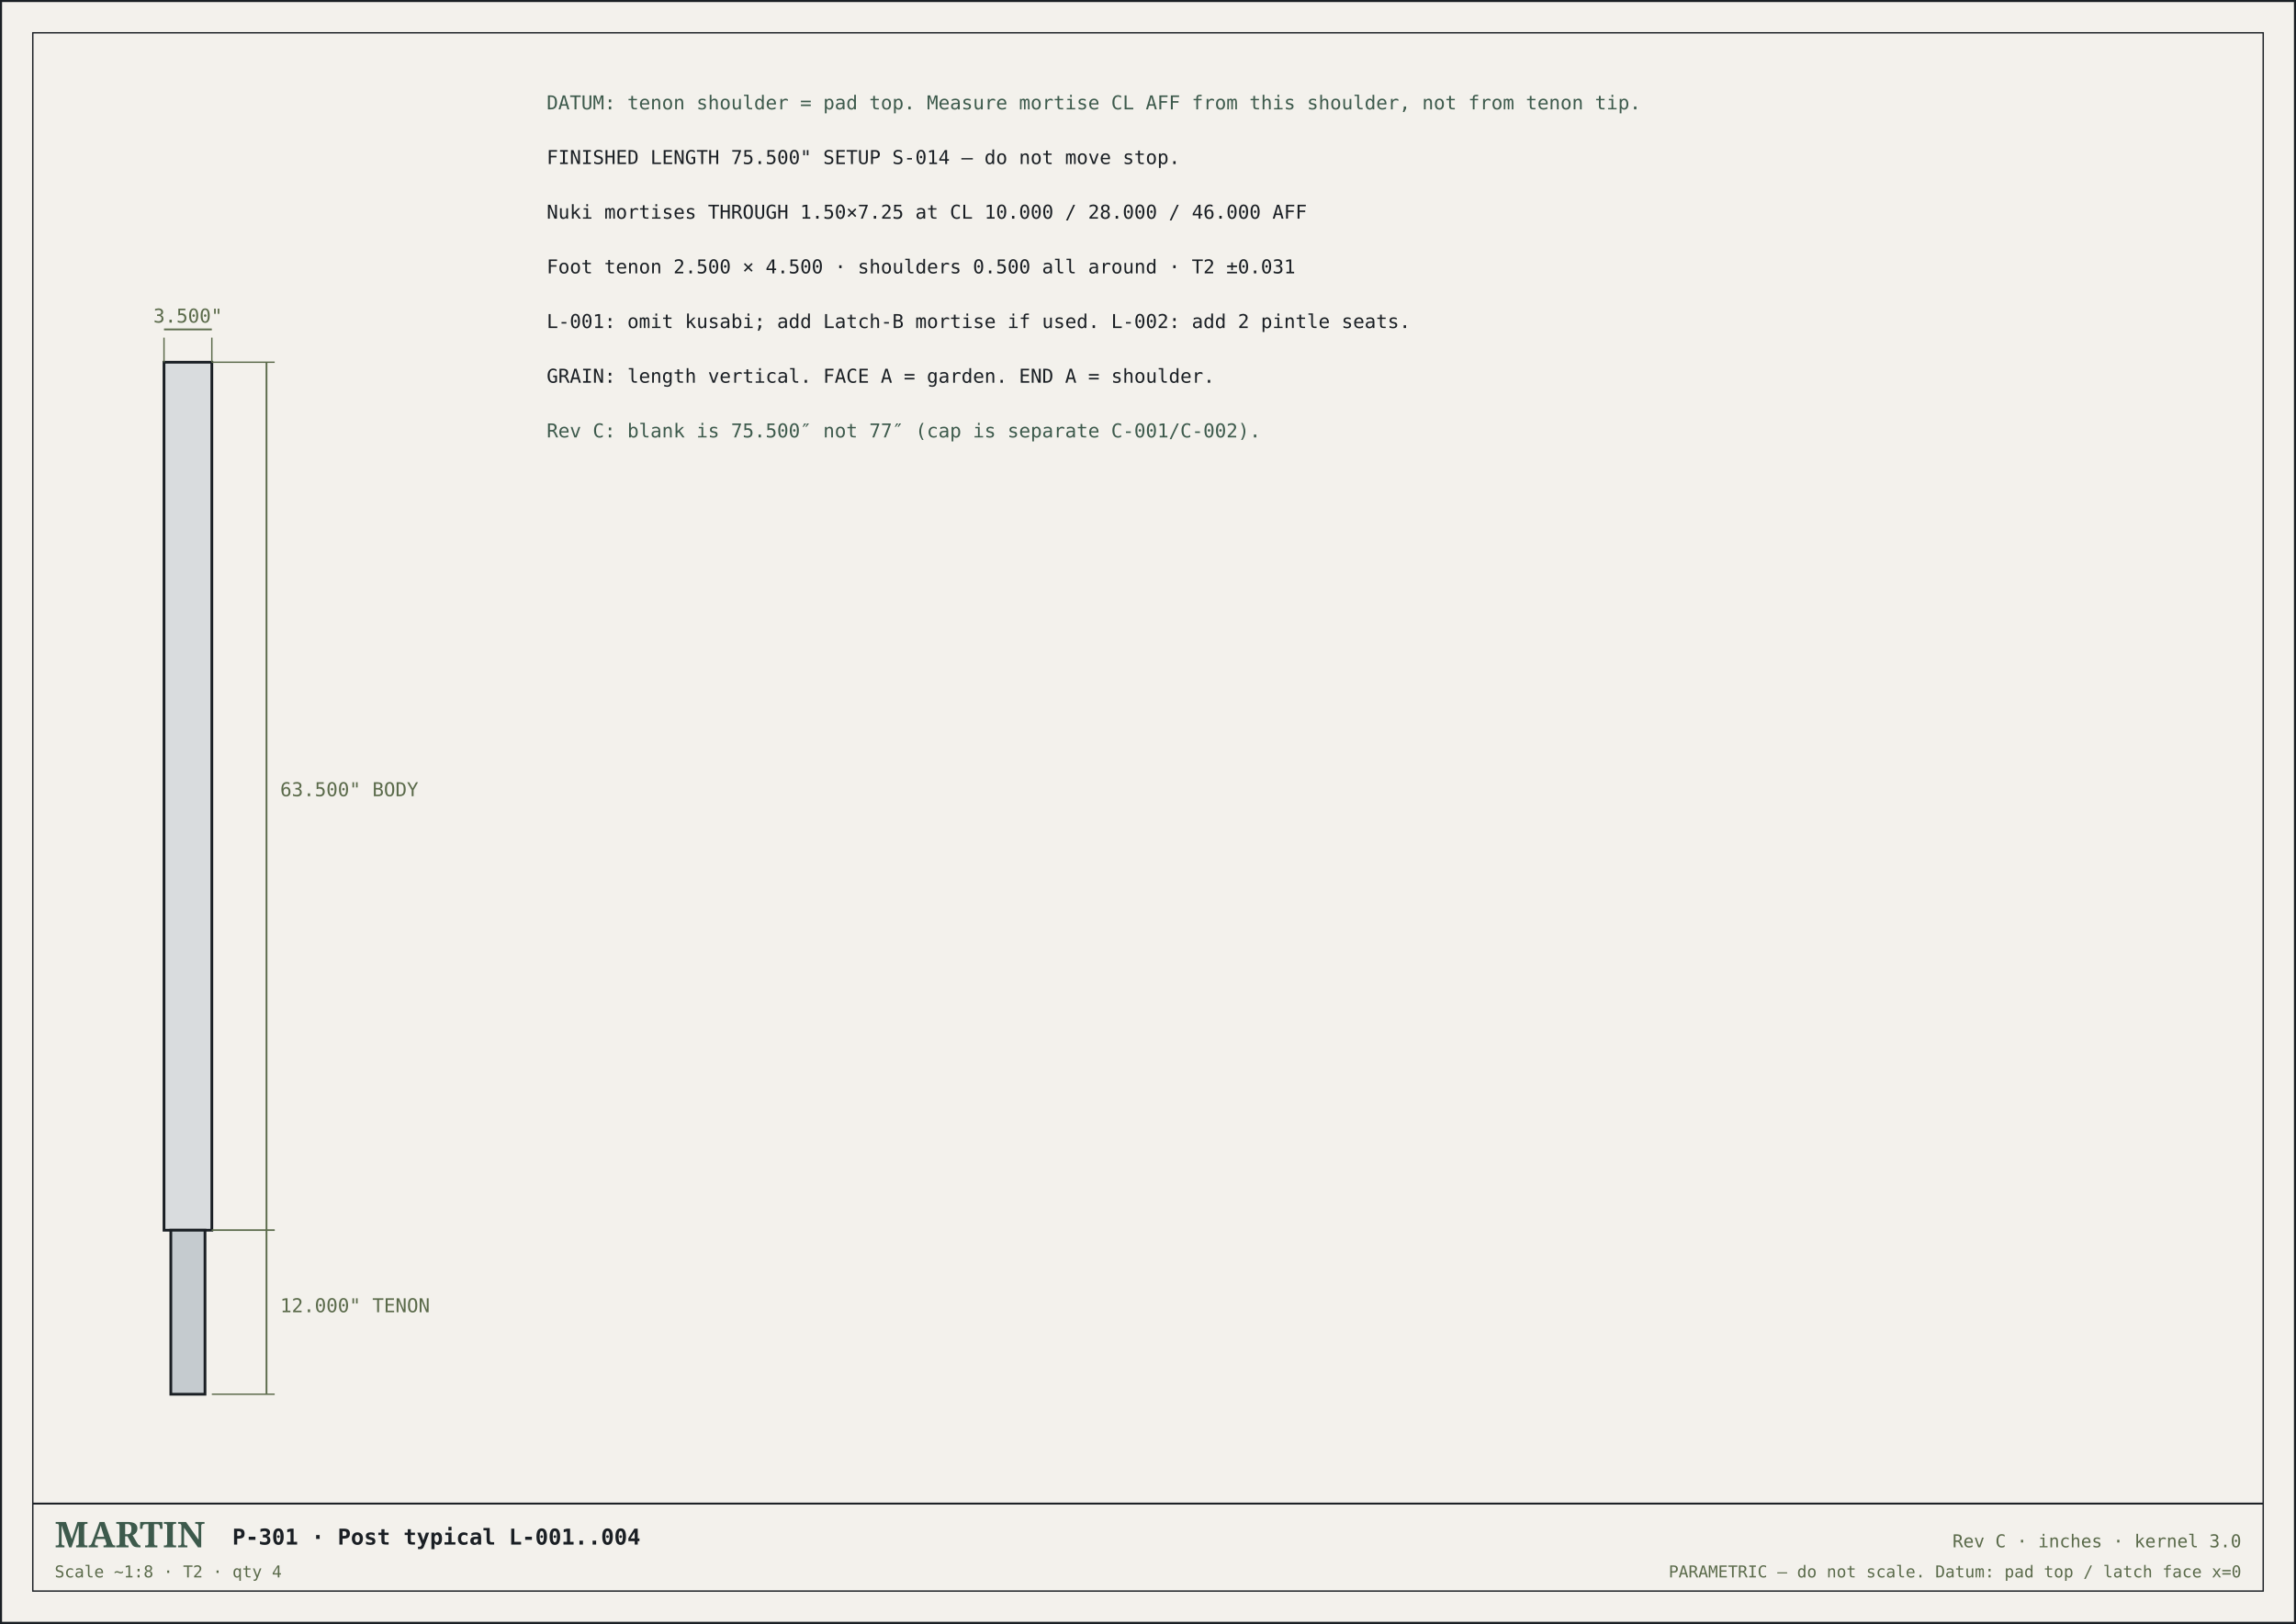
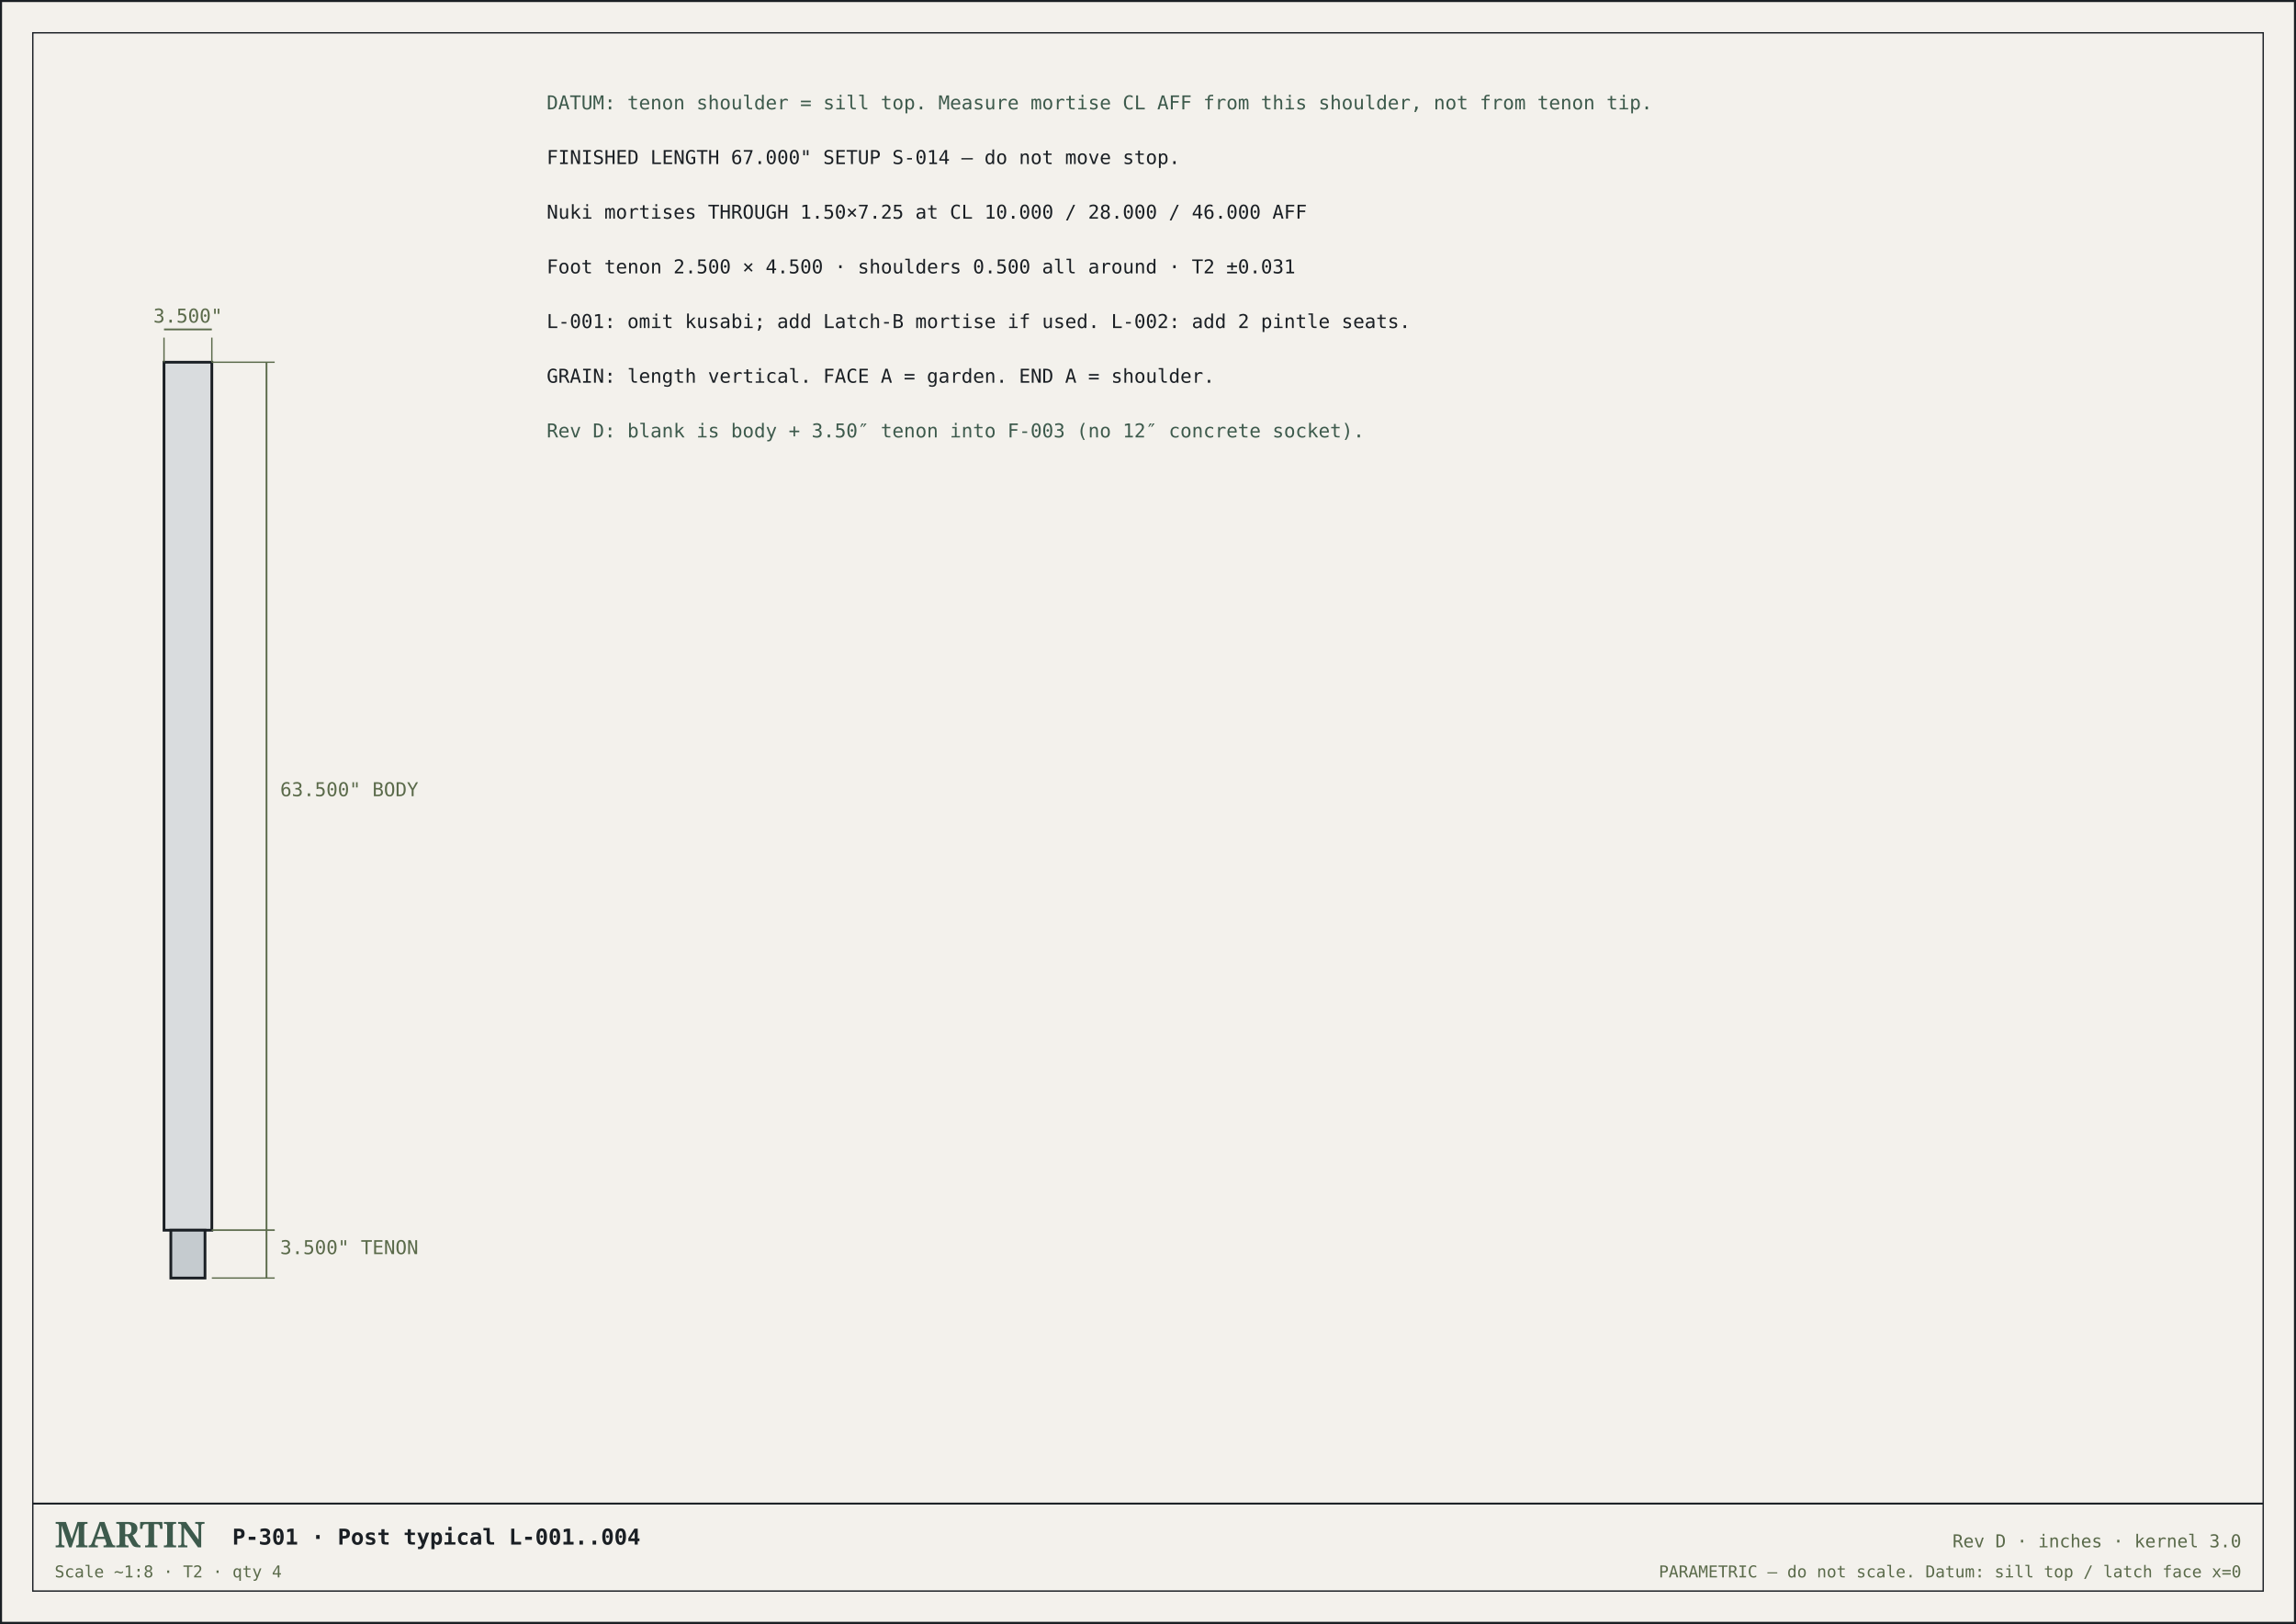
<svg xmlns="http://www.w3.org/2000/svg" width="1680" height="1188" viewBox="0 0 1680 1188">
  <rect x="0.0" y="0.0" width="1680.0" height="1188.0" fill="#f3f1ec" stroke="#1a1f24" stroke-width="3" />
  <rect x="24.0" y="24.0" width="1632.0" height="1140.0" fill="none" stroke="#1a1f24" stroke-width="1" />
  <line x1="24.0" y1="1100.0" x2="1656.0" y2="1100.0" stroke="#1a1f24" stroke-width="1.4" />
  <text x="40.0" y="1132.0" font-family="Georgia, serif" font-size="26" fill="#3d5a4c" text-anchor="start" font-weight="600">MARTIN</text>
  <text x="170.0" y="1130.0" font-family="IBM Plex Mono, Menlo, monospace" font-size="16" fill="#1a1f24" text-anchor="start" font-weight="600">P-301  ·  Post typical L-001..004</text>
  <text x="40.0" y="1154.0" font-family="IBM Plex Mono, Menlo, monospace" font-size="12" fill="#5a6a4a" text-anchor="start">Scale ~1:8  ·  T2  ·  qty 4</text>
-   <text x="1640.0" y="1132.0" font-family="IBM Plex Mono, Menlo, monospace" font-size="13" fill="#5a6a4a" text-anchor="end">Rev C  ·  inches  ·  kernel 3.0</text>
-   <text x="1640.0" y="1154.0" font-family="IBM Plex Mono, Menlo, monospace" font-size="12" fill="#5a6a4a" text-anchor="end">PARAMETRIC — do not scale. Datum: pad top / latch face x=0</text>
+   <text x="1640.0" y="1132.0" font-family="IBM Plex Mono, Menlo, monospace" font-size="13" fill="#5a6a4a" text-anchor="end">Rev D  ·  inches  ·  kernel 3.0</text>
+   <text x="1640.0" y="1154.0" font-family="IBM Plex Mono, Menlo, monospace" font-size="12" fill="#5a6a4a" text-anchor="end">PARAMETRIC — do not scale. Datum: sill top / latch face x=0</text>
  <rect x="120.0" y="265.0" width="35.0" height="635.0" fill="#d9dcde" stroke="#1a1f24" stroke-width="2" />
-   <rect x="125.0" y="900.0" width="25.0" height="120.0" fill="#c5cbcf" stroke="#1a1f24" stroke-width="2" />
+   <rect x="125.0" y="900.0" width="25.0" height="35.0" fill="#c5cbcf" stroke="#1a1f24" stroke-width="2" />
  <line x1="155.0" y1="265.0" x2="201.0" y2="265.0" stroke="#5a6a4a" stroke-width="1" />
  <line x1="155.0" y1="900.0" x2="201.0" y2="900.0" stroke="#5a6a4a" stroke-width="1" />
  <line x1="195.0" y1="265.0" x2="195.0" y2="900.0" stroke="#5a6a4a" stroke-width="1.3" />
  <text x="205.0" y="582.5" font-family="IBM Plex Mono, Menlo, monospace" font-size="14" fill="#5a6a4a" text-anchor="start">63.500" BODY</text>
  <line x1="155.0" y1="900.0" x2="201.0" y2="900.0" stroke="#5a6a4a" stroke-width="1" />
-   <line x1="155.0" y1="1020.0" x2="201.0" y2="1020.0" stroke="#5a6a4a" stroke-width="1" />
-   <line x1="195.0" y1="900.0" x2="195.0" y2="1020.0" stroke="#5a6a4a" stroke-width="1.3" />
-   <text x="205.0" y="960.0" font-family="IBM Plex Mono, Menlo, monospace" font-size="14" fill="#5a6a4a" text-anchor="start">12.000" TENON</text>
+   <line x1="155.0" y1="935.0" x2="201.0" y2="935.0" stroke="#5a6a4a" stroke-width="1" />
+   <line x1="195.0" y1="900.0" x2="195.0" y2="935.0" stroke="#5a6a4a" stroke-width="1.3" />
+   <text x="205.0" y="917.5" font-family="IBM Plex Mono, Menlo, monospace" font-size="14" fill="#5a6a4a" text-anchor="start">3.500" TENON</text>
  <line x1="120.0" y1="265.0" x2="120.0" y2="247.0" stroke="#5a6a4a" stroke-width="1" />
  <line x1="155.0" y1="265.0" x2="155.0" y2="247.0" stroke="#5a6a4a" stroke-width="1" />
  <line x1="120.0" y1="241.0" x2="155.0" y2="241.0" stroke="#5a6a4a" stroke-width="1.3" />
  <text x="137.5" y="236.0" font-family="IBM Plex Mono, Menlo, monospace" font-size="14" fill="#5a6a4a" text-anchor="middle">3.500"</text>
-   <text x="400.0" y="80.0" font-family="IBM Plex Mono, Menlo, monospace" font-size="14" fill="#3d5a4c" text-anchor="start">DATUM: tenon shoulder = pad top. Measure mortise CL AFF from this shoulder, not from tenon tip.</text>
-   <text x="400.0" y="120.0" font-family="IBM Plex Mono, Menlo, monospace" font-size="14" fill="#1a1f24" text-anchor="start">FINISHED LENGTH 75.500"   SETUP S-014 — do not move stop.</text>
+   <text x="400.0" y="80.0" font-family="IBM Plex Mono, Menlo, monospace" font-size="14" fill="#3d5a4c" text-anchor="start">DATUM: tenon shoulder = sill top. Measure mortise CL AFF from this shoulder, not from tenon tip.</text>
+   <text x="400.0" y="120.0" font-family="IBM Plex Mono, Menlo, monospace" font-size="14" fill="#1a1f24" text-anchor="start">FINISHED LENGTH 67.000"   SETUP S-014 — do not move stop.</text>
  <text x="400.0" y="160.0" font-family="IBM Plex Mono, Menlo, monospace" font-size="14" fill="#1a1f24" text-anchor="start">Nuki mortises THROUGH 1.50×7.25 at CL 10.000 / 28.000 / 46.000 AFF</text>
  <text x="400.0" y="200.0" font-family="IBM Plex Mono, Menlo, monospace" font-size="14" fill="#1a1f24" text-anchor="start">Foot tenon 2.500 × 4.500  ·  shoulders 0.500 all around  ·  T2 ±0.031</text>
  <text x="400.0" y="240.0" font-family="IBM Plex Mono, Menlo, monospace" font-size="14" fill="#1a1f24" text-anchor="start">L-001: omit kusabi; add Latch-B mortise if used.  L-002: add 2 pintle seats.</text>
  <text x="400.0" y="280.0" font-family="IBM Plex Mono, Menlo, monospace" font-size="14" fill="#1a1f24" text-anchor="start">GRAIN: length vertical. FACE A = garden. END A = shoulder.</text>
-   <text x="400.0" y="320.0" font-family="IBM Plex Mono, Menlo, monospace" font-size="14" fill="#3d5a4c" text-anchor="start">Rev C: blank is 75.500″ not 77″ (cap is separate C-001/C-002).</text>
+   <text x="400.0" y="320.0" font-family="IBM Plex Mono, Menlo, monospace" font-size="14" fill="#3d5a4c" text-anchor="start">Rev D: blank is body + 3.50″ tenon into F-003 (no 12″ concrete socket).</text>
</svg>
